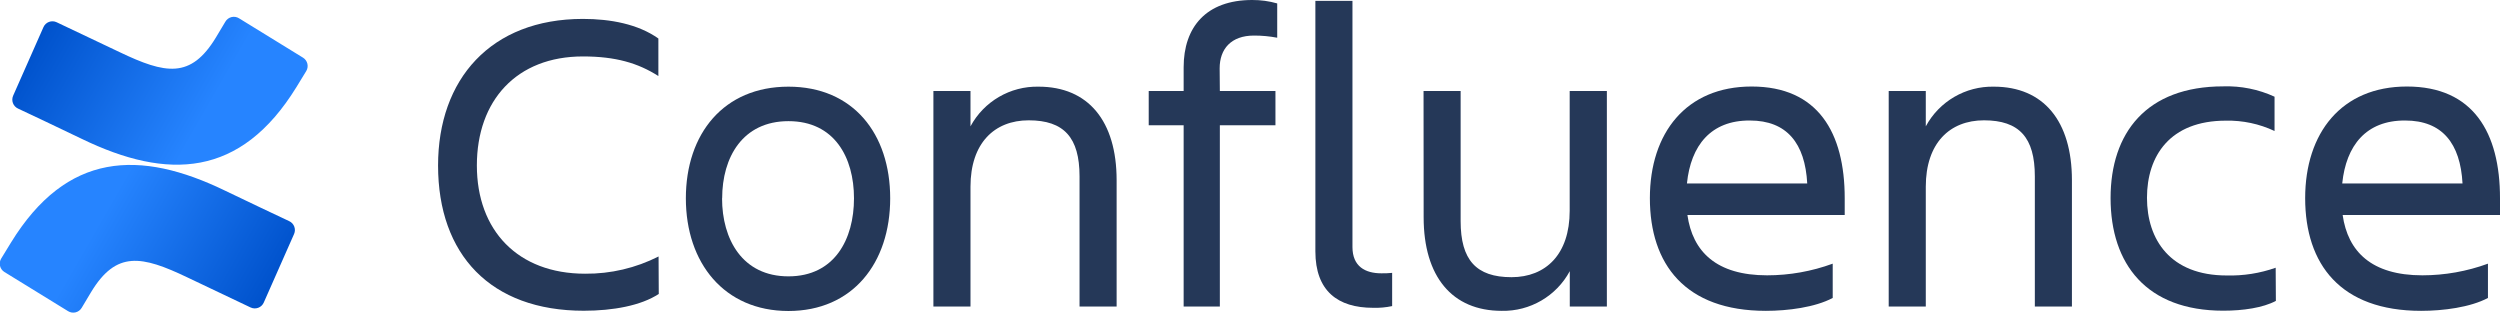
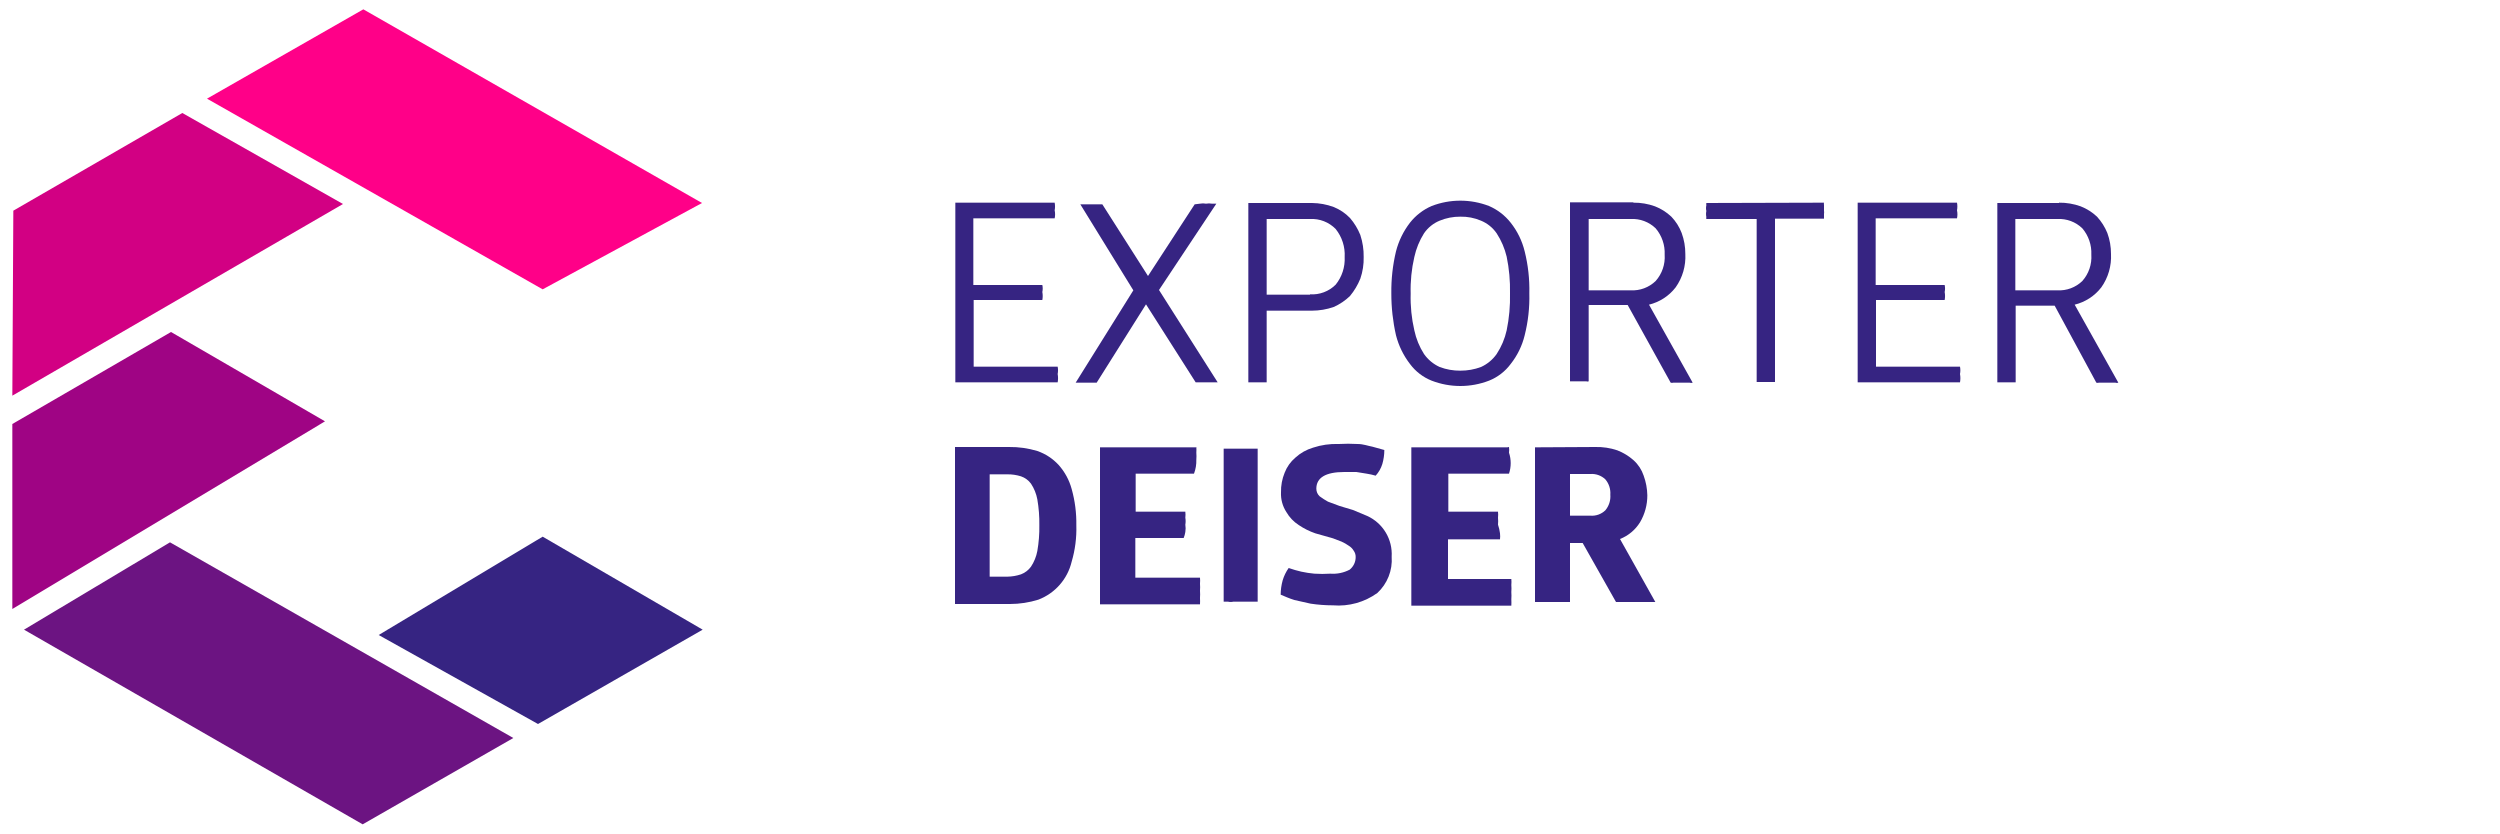
- <svg xmlns="http://www.w3.org/2000/svg" xmlns:xlink="http://www.w3.org/1999/xlink" viewBox="0 0 510.31 63.83">
-   <linearGradient id="a" gradientUnits="userSpaceOnUse" x1="59.68" x2="20.35" y1="67.65" y2="45.05">
-     <stop offset=".18" stop-color="#0052cc" />
-     <stop offset="1" stop-color="#2684ff" />
-   </linearGradient>
-   <linearGradient id="b" gradientTransform="matrix(-1 0 0 -1 282.83 -1616.71)" x1="279.76" x2="240.42" xlink:href="#a" y1="-1616.34" y2="-1638.95" />
-   <g fill="#253858">
-     <path d="m134.47 60c-3.61 2.38-9.33 3.43-15.31 3.43-19 0-29.74-11.44-29.74-29.65 0-17.6 10.74-29.92 29.57-29.92 5.63 0 11.26 1.06 15.4 4v7.66c-4.14-2.64-8.71-4-15.4-4-13.55 0-21.65 9-21.65 22.26s8.36 22.09 22.09 22.09a32.46 32.46 0 0 0 15-3.52z" />
-     <path d="m140 40.48c0-13.2 7.74-22.79 20.94-22.79s20.77 9.59 20.77 22.79-7.66 23-20.77 23-20.94-9.8-20.94-23zm7.39 0c0 8.36 4.14 15.93 13.55 15.93s13.38-7.57 13.38-15.93-4-15.75-13.37-15.75-13.54 7.39-13.54 15.75z" />
-     <path d="m227.93 62.57h-7.57v-26.57c0-7.92-3.17-11.44-10.38-11.44-7 0-11.88 4.66-11.88 13.55v24.46h-7.57v-44h7.57v7.22a15.42 15.42 0 0 1 13.9-8.1c10.12 0 15.93 7 15.93 19.1z" />
-     <path d="m249 18.57h11.35v7h-11.35v37h-7.39v-37h-7.13v-7h7.13v-4.84c0-8.18 4.58-13.73 14-13.73a18.19 18.19 0 0 1 5.1.7v7a25 25 0 0 0 -4.75-.44c-4.66 0-7 2.73-7 6.69z" />
-     <path d="m280.29 62.83c-7.22 0-11.79-3.43-11.79-11.53v-51.12h7.57v50.24c0 4 2.64 5.37 5.9 5.37a19.17 19.17 0 0 0 2.2-.09v6.78a16.11 16.11 0 0 1 -3.88.35z" />
-     <path d="m290.58 18.57h7.57v26.57c0 7.92 3.17 11.44 10.38 11.44 7 0 11.88-4.66 11.88-13.55v-24.46h7.59v44h-7.57v-7.22a15.42 15.42 0 0 1 -13.9 8.1c-10.12 0-15.93-7-15.93-19.09z" />
-     <path d="m360.45 63.45c-16.46 0-23.67-9.5-23.67-23 0-13.29 7.39-22.79 20.77-22.79 13.55 0 19 9.42 19 22.79v3.43h-32.11c1.06 7.48 5.9 12.32 16.28 12.32a39 39 0 0 0 13.38-2.38v7c-3.62 1.92-9.16 2.63-13.65 2.63zm-16.1-26h24.55c-.44-8.18-4.14-12.85-11.7-12.85-8.01-.05-12.06 5.14-12.85 12.8z" />
-     <path d="m422.93 62.57h-7.57v-26.57c0-7.92-3.17-11.44-10.38-11.44-7 0-11.88 4.66-11.88 13.55v24.46h-7.57v-44h7.57v7.22a15.42 15.42 0 0 1 13.9-8.1c10.12 0 15.93 7 15.93 19.1z" />
-     <path d="m464.56 61.42c-2.64 1.41-6.69 2-10.74 2-15.66 0-23-9.5-23-23 0-13.29 7.3-22.79 23-22.79a23.26 23.26 0 0 1 10.47 2.11v7a22.18 22.18 0 0 0 -9.94-2.11c-11.44 0-16.1 7.22-16.1 15.75s4.75 15.85 16.27 15.85a27.8 27.8 0 0 0 10-1.58z" />
-     <path d="m494.21 63.45c-16.46 0-23.67-9.5-23.67-23 0-13.29 7.39-22.79 20.77-22.79 13.55 0 19 9.42 19 22.79v3.43h-32.12c1.06 7.48 5.9 12.32 16.28 12.32a39 39 0 0 0 13.38-2.38v7c-3.61 1.92-9.15 2.63-13.64 2.63zm-16.1-26h24.55c-.44-8.18-4.14-12.85-11.7-12.85-8.01-.05-12.06 5.14-12.85 12.8z" />
+ <svg xmlns="http://www.w3.org/2000/svg" viewBox="0 0 75 25">
+   <g fill="#362482">
+     <path d="m31.64 6.08a.62.62 0 0 1 0 .23.57.57 0 0 1 0 .24h-2.44v2h2.07a.49.49 0 0 1 0 .21.64.64 0 0 1 0 .24h-2.06v2h2.52a.57.57 0 0 1 0 .22.69.69 0 0 1 0 .25h-3.07v-5.39z" />
+     <path d="m36 6.11a.47.47 0 0 1 .18 0 .52.52 0 0 1 .18 0h.13l-1.72 2.59 1.76 2.77h-.08-.25-.24-.09l-1.49-2.34-1.48 2.35h-.12-.37-.14l1.73-2.77-1.59-2.58h.08.11.29.09.09l1.37 2.15 1.4-2.15z" />
+     <path d="m38 11.47h-.06-.2-.23-.06v-5.38h1.91a1.93 1.93 0 0 1 .65.12 1.41 1.41 0 0 1 .49.33 1.83 1.83 0 0 1 .31.51 2 2 0 0 1 .1.66 1.85 1.85 0 0 1 -.1.65 2 2 0 0 1 -.31.52 1.69 1.69 0 0 1 -.49.33 2 2 0 0 1 -.65.11h-1.36zm1.3-2.64a1 1 0 0 0 .77-.29 1.22 1.22 0 0 0 .27-.83 1.23 1.23 0 0 0 -.27-.84 1 1 0 0 0 -.77-.3h-1.3v2.27h1.3z" />
+     <path d="m41.74 8.8a5.15 5.15 0 0 1 .14-1.26 2.38 2.38 0 0 1 .42-.86 1.67 1.67 0 0 1 .65-.5 2.39 2.39 0 0 1 1.72 0 1.67 1.67 0 0 1 .65.5 2.23 2.23 0 0 1 .42.86 4.71 4.71 0 0 1 .14 1.26 4.66 4.66 0 0 1 -.14 1.26 2.23 2.23 0 0 1 -.42.86 1.5 1.5 0 0 1 -.65.5 2.39 2.39 0 0 1 -1.72 0 1.5 1.5 0 0 1 -.65-.5 2.38 2.38 0 0 1 -.42-.86 5.63 5.63 0 0 1 -.14-1.26zm3.56 0a4.91 4.91 0 0 0 -.1-1.1 2.23 2.23 0 0 0 -.3-.7 1.06 1.06 0 0 0 -.47-.38 1.49 1.49 0 0 0 -.62-.12 1.59 1.59 0 0 0 -.62.12 1.06 1.06 0 0 0 -.47.38 2.23 2.23 0 0 0 -.29.71 4.34 4.34 0 0 0 -.11 1.1 4.34 4.34 0 0 0 .11 1.1 2.14 2.14 0 0 0 .29.71 1.16 1.16 0 0 0 .47.39 1.71 1.71 0 0 0 .62.11 1.75 1.75 0 0 0 .62-.11 1.16 1.16 0 0 0 .47-.39 2.14 2.14 0 0 0 .3-.71 4.91 4.91 0 0 0 .1-1.11z" />
+     <path d="m49 6.08a1.84 1.84 0 0 1 .65.11 1.52 1.52 0 0 1 .49.31 1.46 1.46 0 0 1 .31.49 1.81 1.81 0 0 1 .11.63 1.59 1.59 0 0 1 -.29 1 1.44 1.44 0 0 1 -.8.52l1.31 2.34a.12.12 0 0 1 -.09 0h-.24-.25a.13.13 0 0 1 -.08 0l-1.29-2.33h-1.17v2.29a.09.09 0 0 1 -.07 0h-.2-.22-.07v-5.37h1.9zm-1.34 2.63h1.26a1 1 0 0 0 .75-.28 1.08 1.08 0 0 0 .27-.79 1.14 1.14 0 0 0 -.27-.79 1 1 0 0 0 -.75-.28h-1.26z" />
+     <path d="m54.72 6.08a.15.15 0 0 0 0 .07s0 0 0 .07 0 .06 0 .1a.31.31 0 0 1 0 .1s0 .06 0 .08v.06h-1.47v4.9h-.07-.2-.22-.06v-4.89h-1.51a.14.14 0 0 1 0-.06.45.45 0 0 1 0-.18.37.37 0 0 1 0-.17.25.25 0 0 1 0-.07z" />
+     <path d="m58.71 6.08a.62.62 0 0 1 0 .23.57.57 0 0 1 0 .24h-2.44v2h2.07a.49.49 0 0 1 0 .21.64.64 0 0 1 0 .24h-2.06v2h2.52a.57.57 0 0 1 0 .22.69.69 0 0 1 0 .25h-3.07v-5.39z" />
+     <path d="m61.77 6.08a1.88 1.88 0 0 1 .65.11 1.52 1.52 0 0 1 .49.31 1.64 1.64 0 0 1 .31.49 1.81 1.81 0 0 1 .11.63 1.59 1.59 0 0 1 -.29 1 1.44 1.44 0 0 1 -.8.52l1.31 2.34a.12.12 0 0 1 -.09 0h-.24-.25a.13.13 0 0 1 -.08 0l-1.25-2.31h-1.17v2.3h-.06-.21-.22-.06v-5.38h1.85zm-1.31 2.63h1.26a1 1 0 0 0 .75-.28 1.08 1.08 0 0 0 .27-.79 1.14 1.14 0 0 0 -.27-.79 1 1 0 0 0 -.75-.28h-1.26z" />
+     <path d="m30.27 13.41a2.82 2.82 0 0 1 .85.12 1.56 1.56 0 0 1 .64.42 1.78 1.78 0 0 1 .39.72 3.8 3.8 0 0 1 .14 1.09 3.48 3.48 0 0 1 -.14 1.09 1.62 1.62 0 0 1 -1 1.14 2.86 2.86 0 0 1 -.85.13h-1.65v-4.71zm-.05 3.89a1.35 1.35 0 0 0 .41-.07.66.66 0 0 0 .3-.23 1.28 1.28 0 0 0 .19-.47 4.07 4.07 0 0 0 .06-.77 4.19 4.19 0 0 0 -.06-.78 1.28 1.28 0 0 0 -.19-.47.62.62 0 0 0 -.3-.22 1.31 1.31 0 0 0 -.41-.06h-.53v3.07z" />
+     <path d="m35.89 13.41a1.22 1.22 0 0 1 0 .17 1.36 1.36 0 0 1 0 .21 1.09 1.09 0 0 1 -.07.42h-1.75v1.14h1.49a.8.8 0 0 1 0 .18.62.62 0 0 1 0 .21.69.69 0 0 1 0 .22.78.78 0 0 1 -.05.18h-1.45v1.19h1.94a1 1 0 0 1 0 .18 1.36 1.36 0 0 1 0 .21 1.5 1.5 0 0 1 0 .22 1.8 1.8 0 0 1 0 .19h-3v-4.71h2.88z" />
+     <path d="m36.67 13.46h.14.16.44.17.15v4.59h-.15-.17-.41a.35.35 0 0 1 -.16 0h-.13v-4.59z" />
+     <path d="m38.43 14.77a1.47 1.47 0 0 1 .11-.59 1.12 1.12 0 0 1 .32-.45 1.36 1.36 0 0 1 .53-.3 2.2 2.2 0 0 1 .77-.11 4.91 4.91 0 0 1 .57 0c.17 0 .32.06.44.08l.36.1a1.52 1.52 0 0 1 -.06.42.92.92 0 0 1 -.2.35 2.14 2.14 0 0 0 -.27-.06l-.31-.05h-.36c-.56 0-.84.17-.84.5a.31.31 0 0 0 .1.23 2.22 2.22 0 0 0 .25.16l.35.13.4.12.43.18a1.26 1.26 0 0 1 .73 1.22 1.35 1.35 0 0 1 -.43 1.09 2 2 0 0 1 -1.33.37 4.57 4.57 0 0 1 -.67-.05l-.49-.11c-.16-.05-.29-.11-.41-.16a1.65 1.65 0 0 1 .06-.43 1.28 1.28 0 0 1 .18-.37 3.44 3.44 0 0 0 .38.11 3.24 3.24 0 0 0 .39.06 3.64 3.64 0 0 0 .48 0 1.07 1.07 0 0 0 .58-.12.48.48 0 0 0 .18-.38.31.31 0 0 0 -.06-.19.43.43 0 0 0 -.15-.15 1.3 1.3 0 0 0 -.21-.12l-.26-.1-.53-.15a2.13 2.13 0 0 1 -.5-.25 1.15 1.15 0 0 1 -.37-.39 1 1 0 0 1 -.16-.59z" />
+     <path d="m45.27 13.41a.61.61 0 0 1 0 .17 1 1 0 0 1 0 .63h-1.82v1.14h1.49a.8.8 0 0 1 0 .18 1.15 1.15 0 0 1 0 .21 1.27 1.27 0 0 1 .06.26.78.78 0 0 1 0 .18h-1.56v1.19h1.9a1 1 0 0 1 0 .18 1.36 1.36 0 0 1 0 .21 1.5 1.5 0 0 1 0 .22 1.8 1.8 0 0 1 0 .19h-3v-4.75h2.88z" />
+     <path d="m47.86 13.41a1.91 1.91 0 0 1 .66.1 1.61 1.61 0 0 1 .49.3 1.08 1.08 0 0 1 .3.46 1.82 1.82 0 0 1 .11.59 1.58 1.58 0 0 1 -.22.81 1.24 1.24 0 0 1 -.6.5l1.06 1.89h-.16-.19-.5-.18-.15l-1-1.77h-.38v1.77h-.13-.17-.45-.17-.13v-4.64zm-.76 2.06h.61a.58.58 0 0 0 .45-.16.65.65 0 0 0 .15-.47.64.64 0 0 0 -.15-.46.59.59 0 0 0 -.45-.16h-.61z" />
  </g>
-   <path d="m2.23 49.53c-.65 1.06-1.38 2.29-2 3.27a2 2 0 0 0 .67 2.72l13 8a2 2 0 0 0 2.77-.68c.52-.87 1.19-2 1.92-3.21 5.15-8.5 10.33-7.46 19.67-3l12.89 6.13a2 2 0 0 0 2.69-1l6.19-14a2 2 0 0 0 -1-2.62c-2.72-1.28-8.13-3.83-13-6.18-17.52-8.51-32.41-7.96-43.8 10.57z" fill="url(#a)" />
-   <path d="m60.52 17.76c.65-1.06 1.38-2.29 2-3.27a2 2 0 0 0 -.67-2.72l-13-8a2 2 0 0 0 -2.85.66c-.52.87-1.19 2-1.92 3.21-5.15 8.5-10.33 7.46-19.67 3l-12.85-6.1a2 2 0 0 0 -2.69 1l-6.19 14a2 2 0 0 0 1 2.62c2.72 1.28 8.13 3.83 13 6.18 17.56 8.5 32.45 7.93 43.84-10.58z" fill="url(#b)" />
+   <path d="m5.47 3.39-5.07 2.93-.03 5.55 9.92-5.75z" fill="#d20083" />
+   <path d="m21.08 18.89-4.8-2.79-4.92 2.95 4.78 2.67z" fill="#362482" />
+   <path d="m.72 18.89 10.16 5.84 4.52-2.59-10.3-5.87z" fill="#6c1482" />
+   <path d="m.37 18.27 9.38-5.63-4.62-2.68-4.76 2.76z" fill="#9f0484" />
+   <path d="m21.06 6.09-10.16-5.81-4.69 2.68 10.07 5.72z" fill="#f08" />
</svg>
